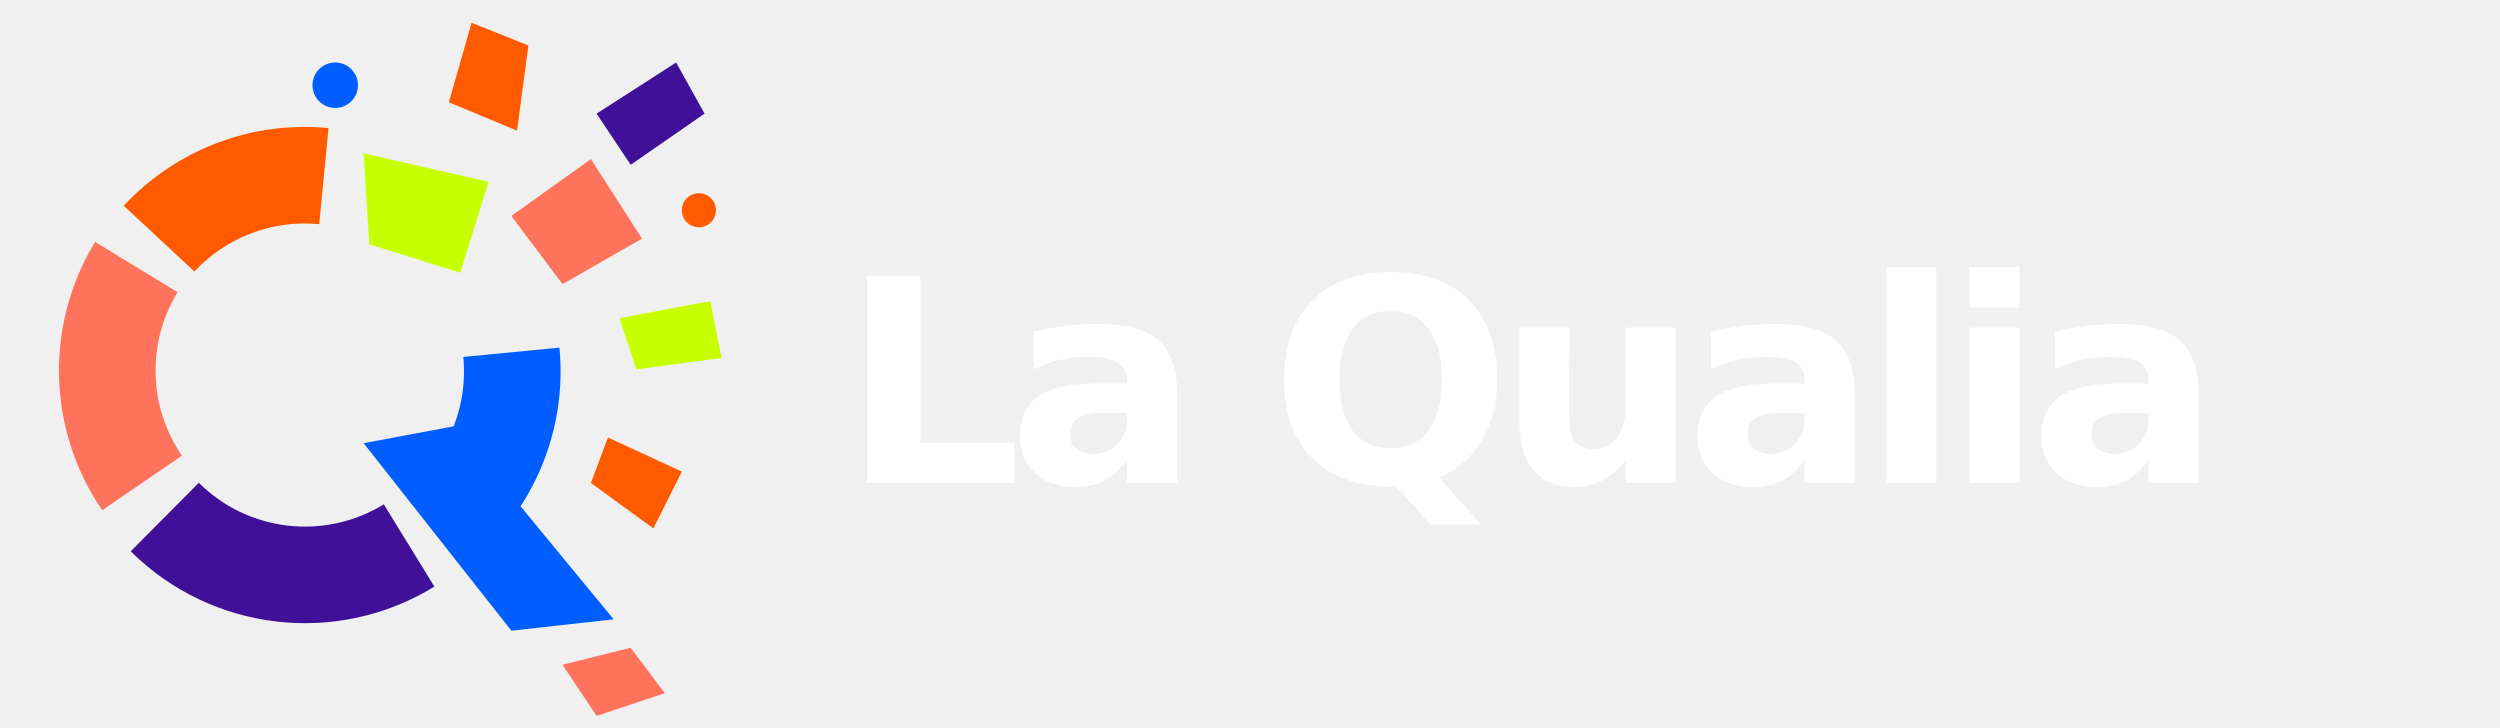
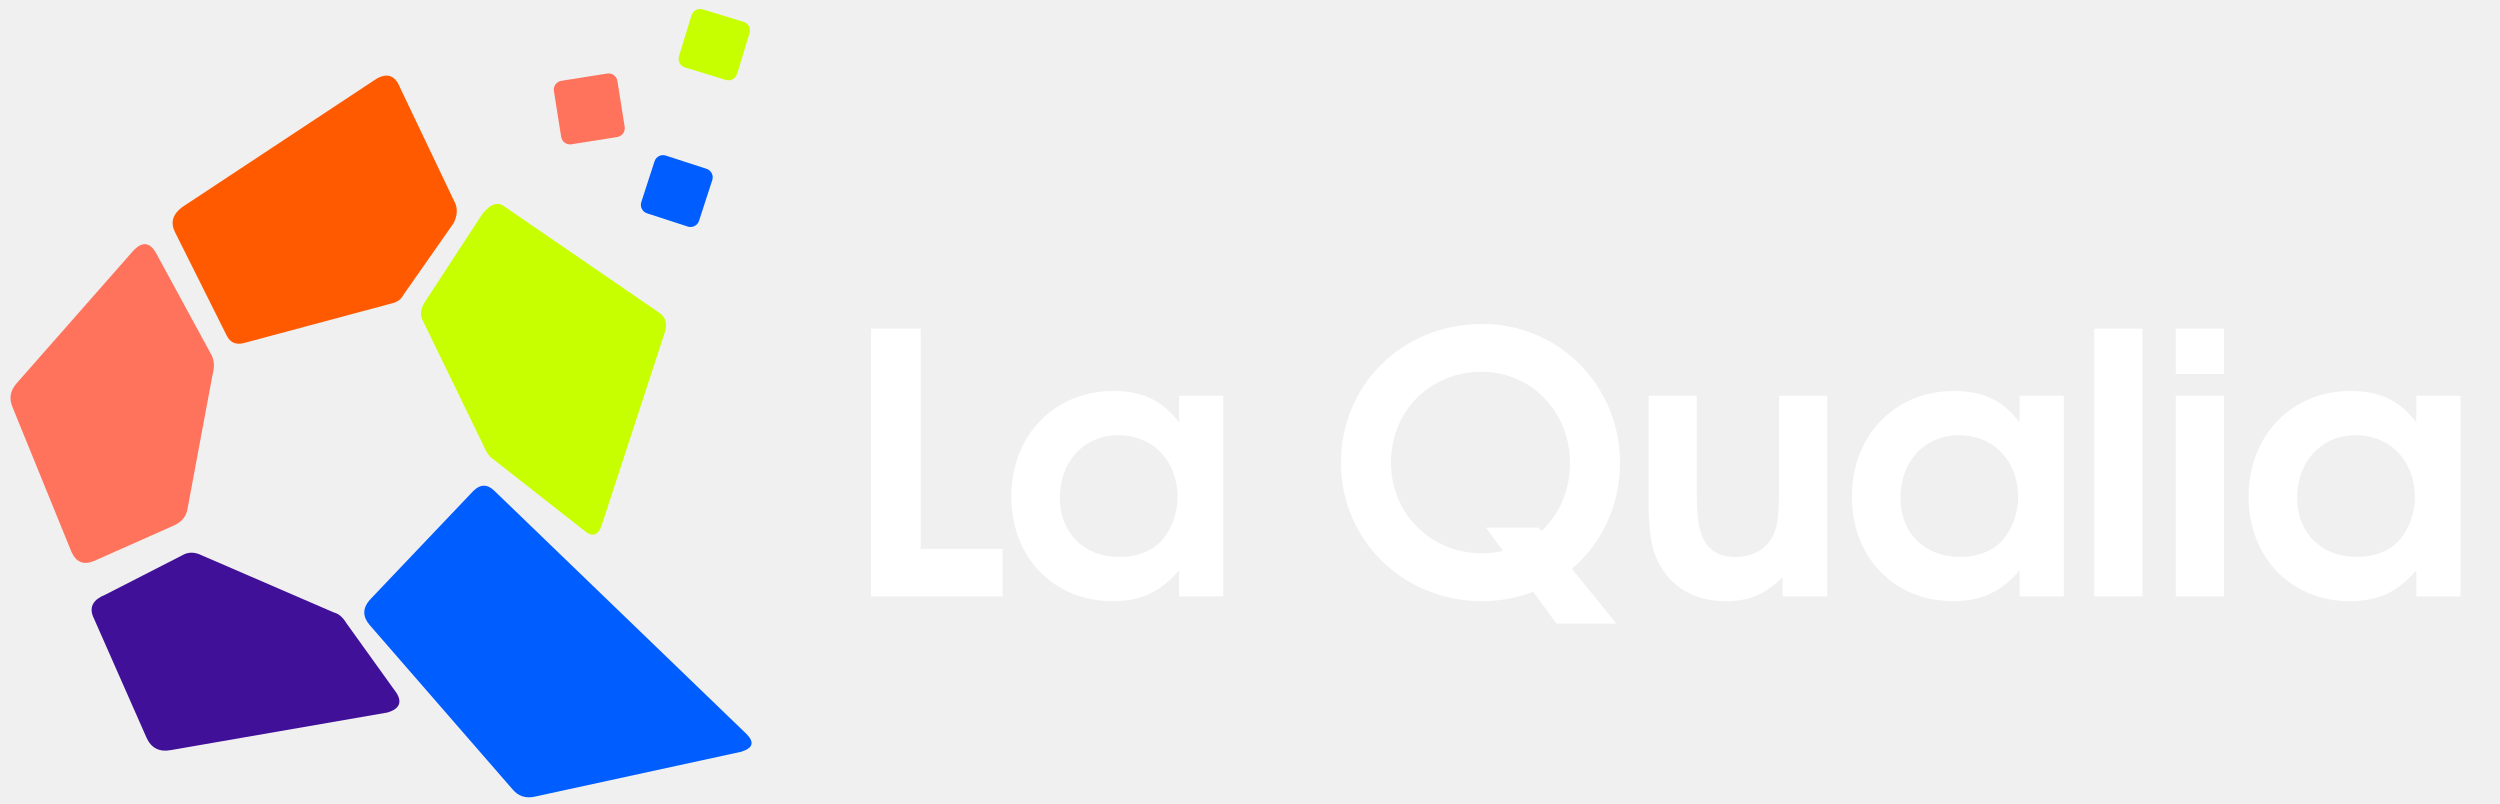
- <svg xmlns="http://www.w3.org/2000/svg" width="440" height="128" viewBox="0 0 440 128" role="img" aria-label="La Qualia">
-   <g fill="none" stroke-width="17" stroke-linecap="butt">
-     <path d="M28 42A35 35 0 0 1 57 31" stroke="#ff5a00" />
-     <path d="M24 47A35 35 0 0 0 25 85" stroke="#ff735c" />
-     <path d="M29 91A35 35 0 0 0 72 96" stroke="#401098" />
-     <path d="M79 91A35 35 0 0 0 90 62" stroke="#005dff" />
+ <svg xmlns="http://www.w3.org/2000/svg" width="1400" height="450" viewBox="0 0 1400 450" role="img" aria-label="La Qualia — Q facetté">
+   <g transform="translate(6 4)">
+     <path fill="#ff5a00" d="M96 112 L205 40 Q214 35 218 45 L249 110 Q251 115 248 121 L220 161 Q218 165 213 166 L131 188 Q124 190 121 184 L92 126 Q88 118 96 112 Z" />
+     <path fill="#ff735c" d="M69 136 Q76 129 81 137 L112 194 Q115 199 113 206 L99 281 Q98 287 92 290 L47 310 Q38 314 34 305 L1 224 Q-2 217 3 211 Z" />
+     <path fill="#401098" d="M53 329 L96 307 Q101 304 107 307 L181 339 Q185 340 188 345 L216 384 Q221 392 211 395 L90 416 Q80 418 76 409 L46 341 Q43 333 53 329 Z" />
+     <path fill="#c7ff00" d="M264 116 Q271 107 277 112 L363 171 Q369 175 366 183 L331 290 Q328 299 321 293 L270 253 Q267 251 265 246 L231 176 Q228 171 232 165 Z" />
+     <path fill="#005dff" d="M259 271 Q265 265 271 271 L412 407 Q419 414 409 417 L294 442 Q286 444 281 438 L201 346 Q195 339 201 332 Z" />
+     <rect x="306" y="39" width="36" height="36" rx="5" fill="#ff735c" transform="rotate(-9 324.0 57.0)" />
+     <rect x="377" y="4" width="34" height="34" rx="5" fill="#c7ff00" transform="rotate(17 394.0 21.0)" />
+     <rect x="356" y="86" width="34" height="34" rx="5" fill="#005dff" transform="rotate(18 373.0 103.0)" />
  </g>
-   <path d="M64 27 86 32 81 48 65 43Z" fill="#c7ff00" />
-   <path d="M90 38 104 28 113 42 99 50Z" fill="#ff735c" />
-   <path d="M79 18 83 4 93 8 91 23Z" fill="#ff5a00" />
-   <path d="M105 20 119 11 124 20 111 29Z" fill="#401098" />
-   <path d="M109 56 125 53 127 63 112 65Z" fill="#c7ff00" />
-   <path d="M107 77 120 83 115 93 104 85Z" fill="#ff5a00" />
-   <path d="M64 78 80 75 108 109 90 111Z" fill="#005dff" />
-   <path d="M99 117 111 114 117 122 105 126Z" fill="#ff735c" />
-   <circle cx="59" cy="15" r="4" fill="#005dff" />
-   <circle cx="123" cy="37" r="3" fill="#ff5a00" />
-   <text x="148" y="85" font-family="DejaVu Sans,Arial,sans-serif" font-size="50" font-weight="700" letter-spacing="-2.5" fill="#ffffff">La Qualia</text>
+   <g fill="#ffffff" transform="translate(474 334) scale(0.2028986 -0.2028986)">
+     <path transform="translate(0 0)" d="M68 0H431V131H205V739H68Z" />
+     <path transform="translate(425 0)" d="M615 554H493V480C447 541 392 567 312 567C148 567 30 444 30 275C30 108 147 -13 309 -13C387 -13 440 11 493 72V0H615ZM326 445C421 445 489 374 489 273C489 233 473 187 449 159C422 126 379 109 328 109C231 109 164 175 164 272C164 373 231 445 326 445Z" />
+     <path transform="translate(1335 0)" d="M420 752C200 752 30 585 30 369C30 155 202 -13 419 -13C634 -13 800 154 800 369C800 582 631 752 420 752ZM418 620C555 620 662 510 662 368C662 225 558 119 418 119C278 119 168 229 168 369C168 512 276 620 418 620Z" />
+     <path transform="translate(1335 0)" d="M430 190H575L790 -75H625Z" />
+     <path transform="translate(2160 0)" d="M547 554H414V293C414 219 409 184 393 160C374 127 337 109 292 109C258 109 232 120 214 144C195 168 187 208 187 283V554H54V257C54 163 65 114 96 69C133 16 192 -13 265 -13C332 -13 373 4 424 53V0H547Z" />
+     <path transform="translate(2745 0)" d="M615 554H493V480C447 541 392 567 312 567C148 567 30 444 30 275C30 108 147 -13 309 -13C387 -13 440 11 493 72V0H615ZM326 445C421 445 489 374 489 273C489 233 473 187 449 159C422 126 379 109 328 109C231 109 164 175 164 272C164 373 231 445 326 445Z" />
+     <path transform="translate(3390 0)" d="M54 0H187V739H54Z" />
+     <path transform="translate(3615 0)" d="M54 0H187V554H54ZM54 614H187V739H54Z" />
+     <path transform="translate(3840 0)" d="M615 554H493V480C447 541 392 567 312 567C148 567 30 444 30 275C30 108 147 -13 309 -13C387 -13 440 11 493 72V0H615ZM326 445C421 445 489 374 489 273C489 233 473 187 449 159C422 126 379 109 328 109C231 109 164 175 164 272C164 373 231 445 326 445Z" />
+   </g>
</svg>
